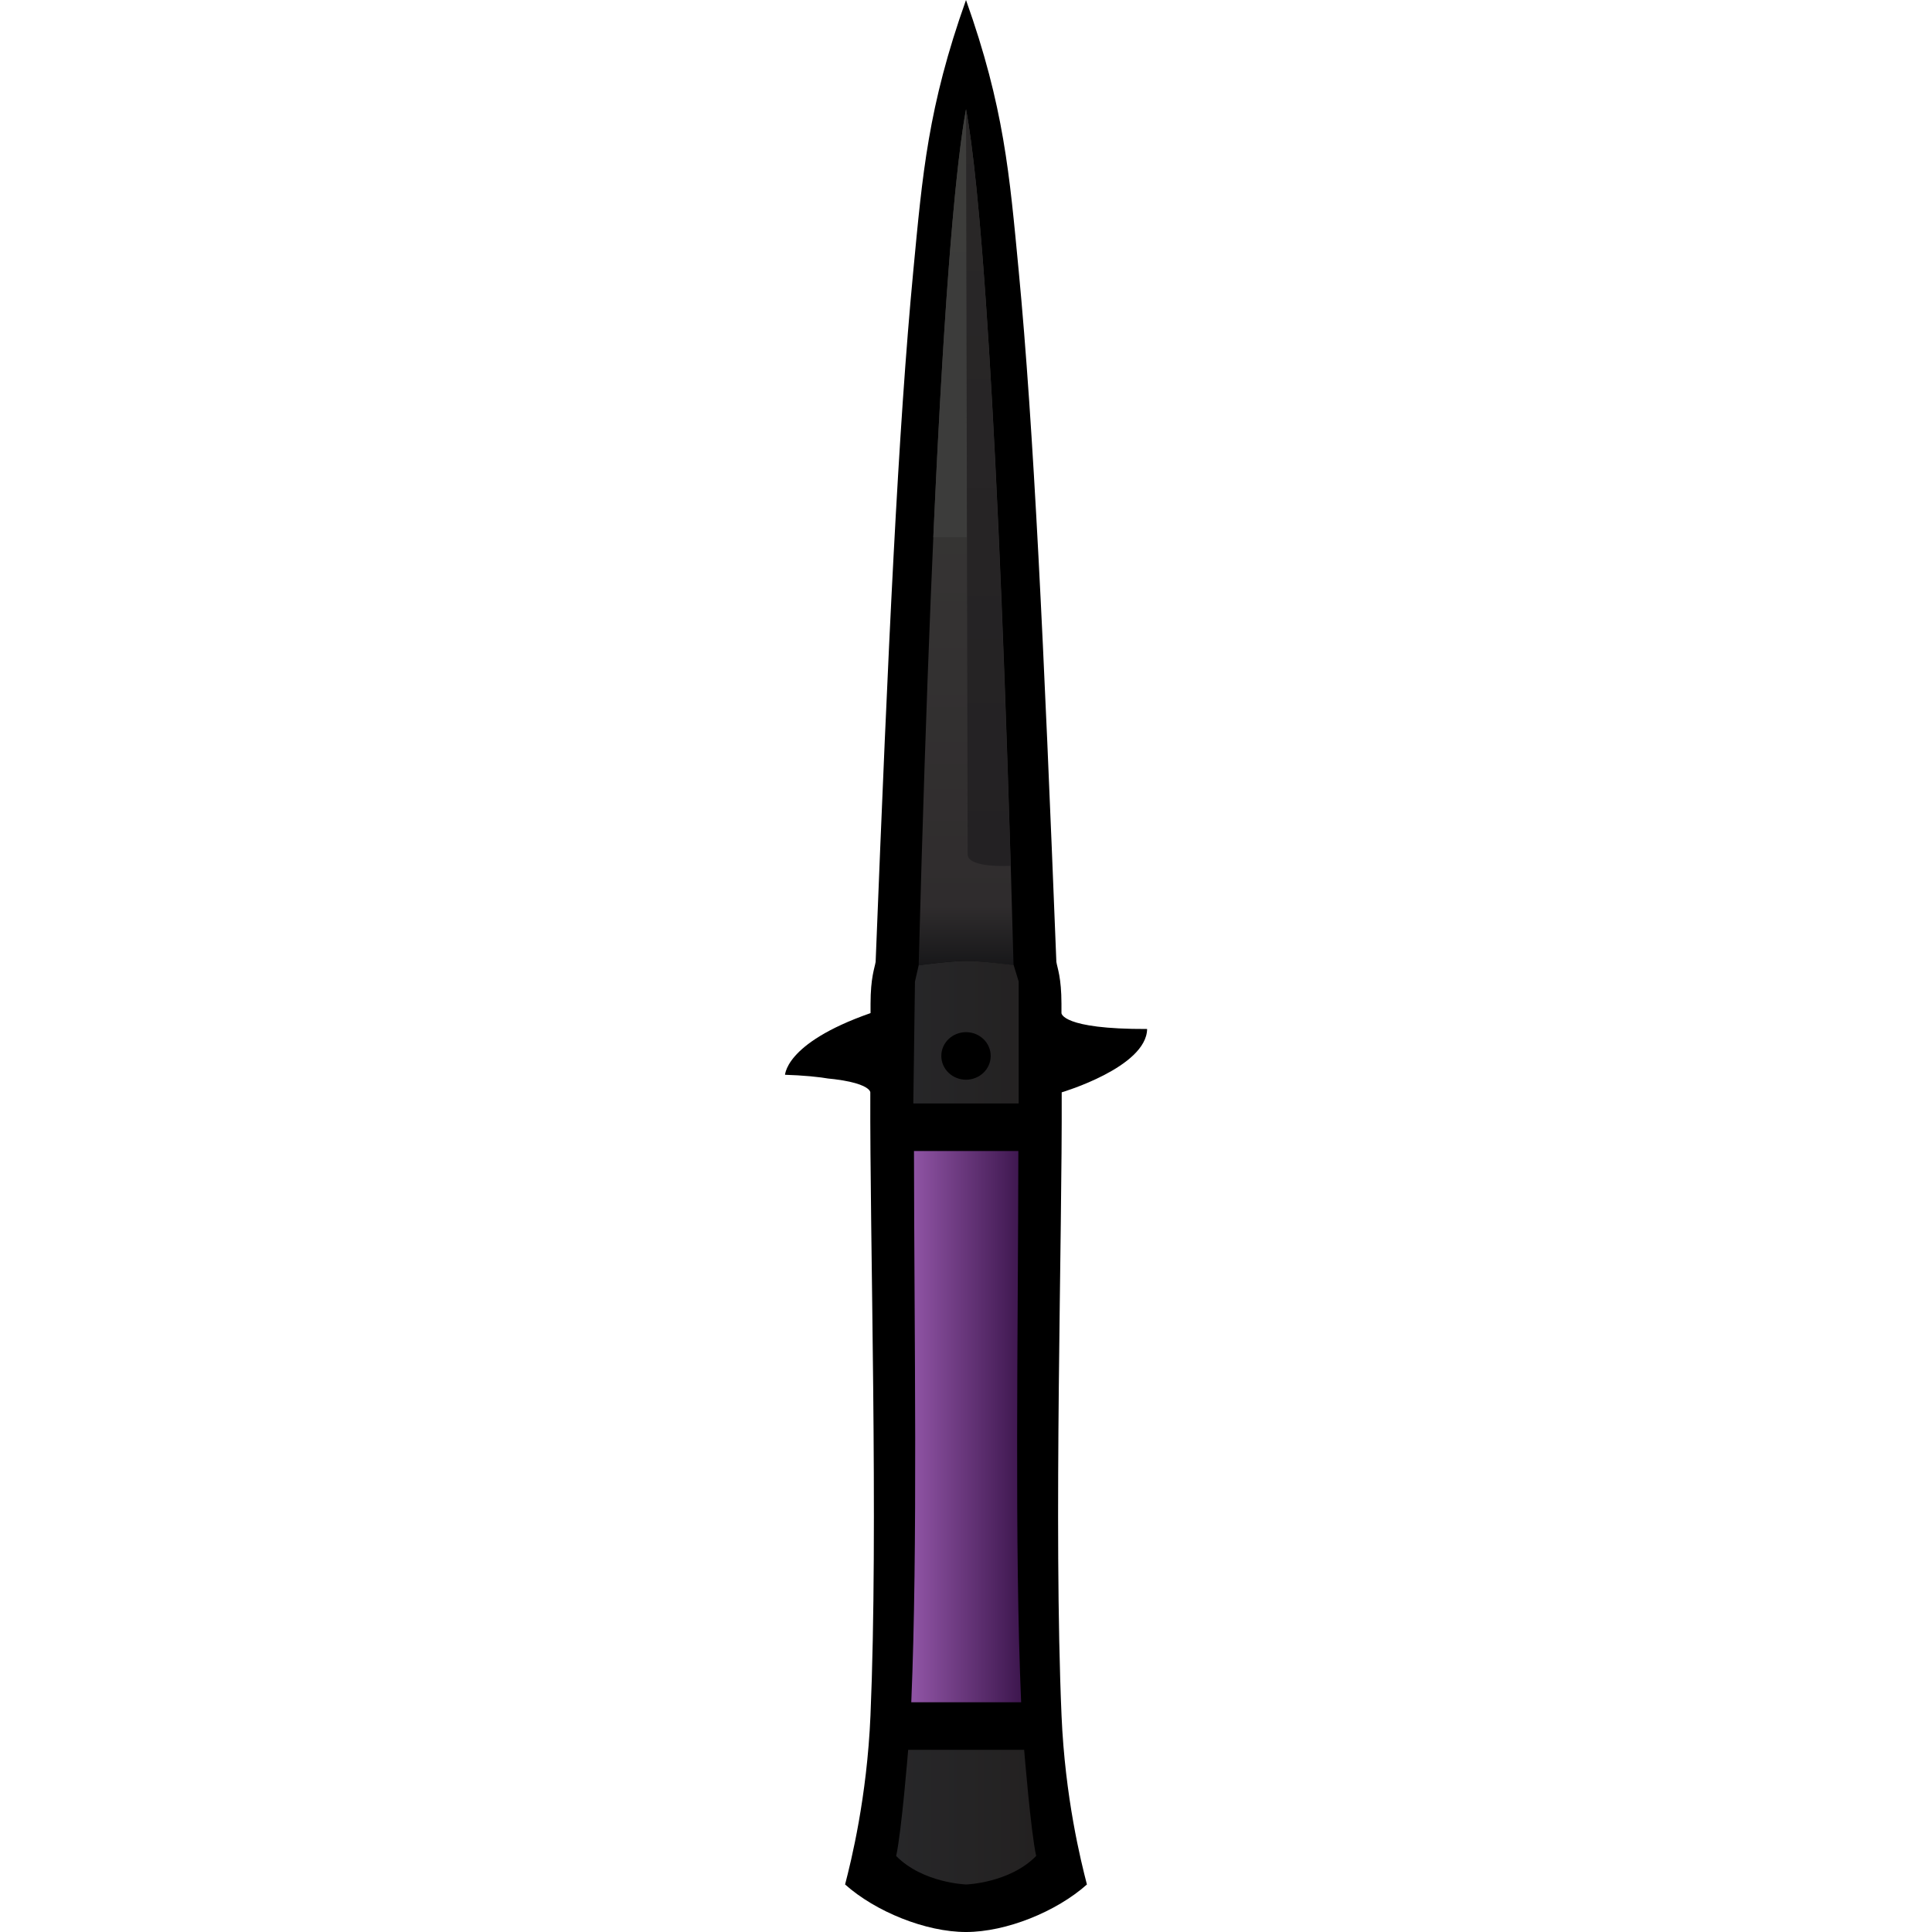
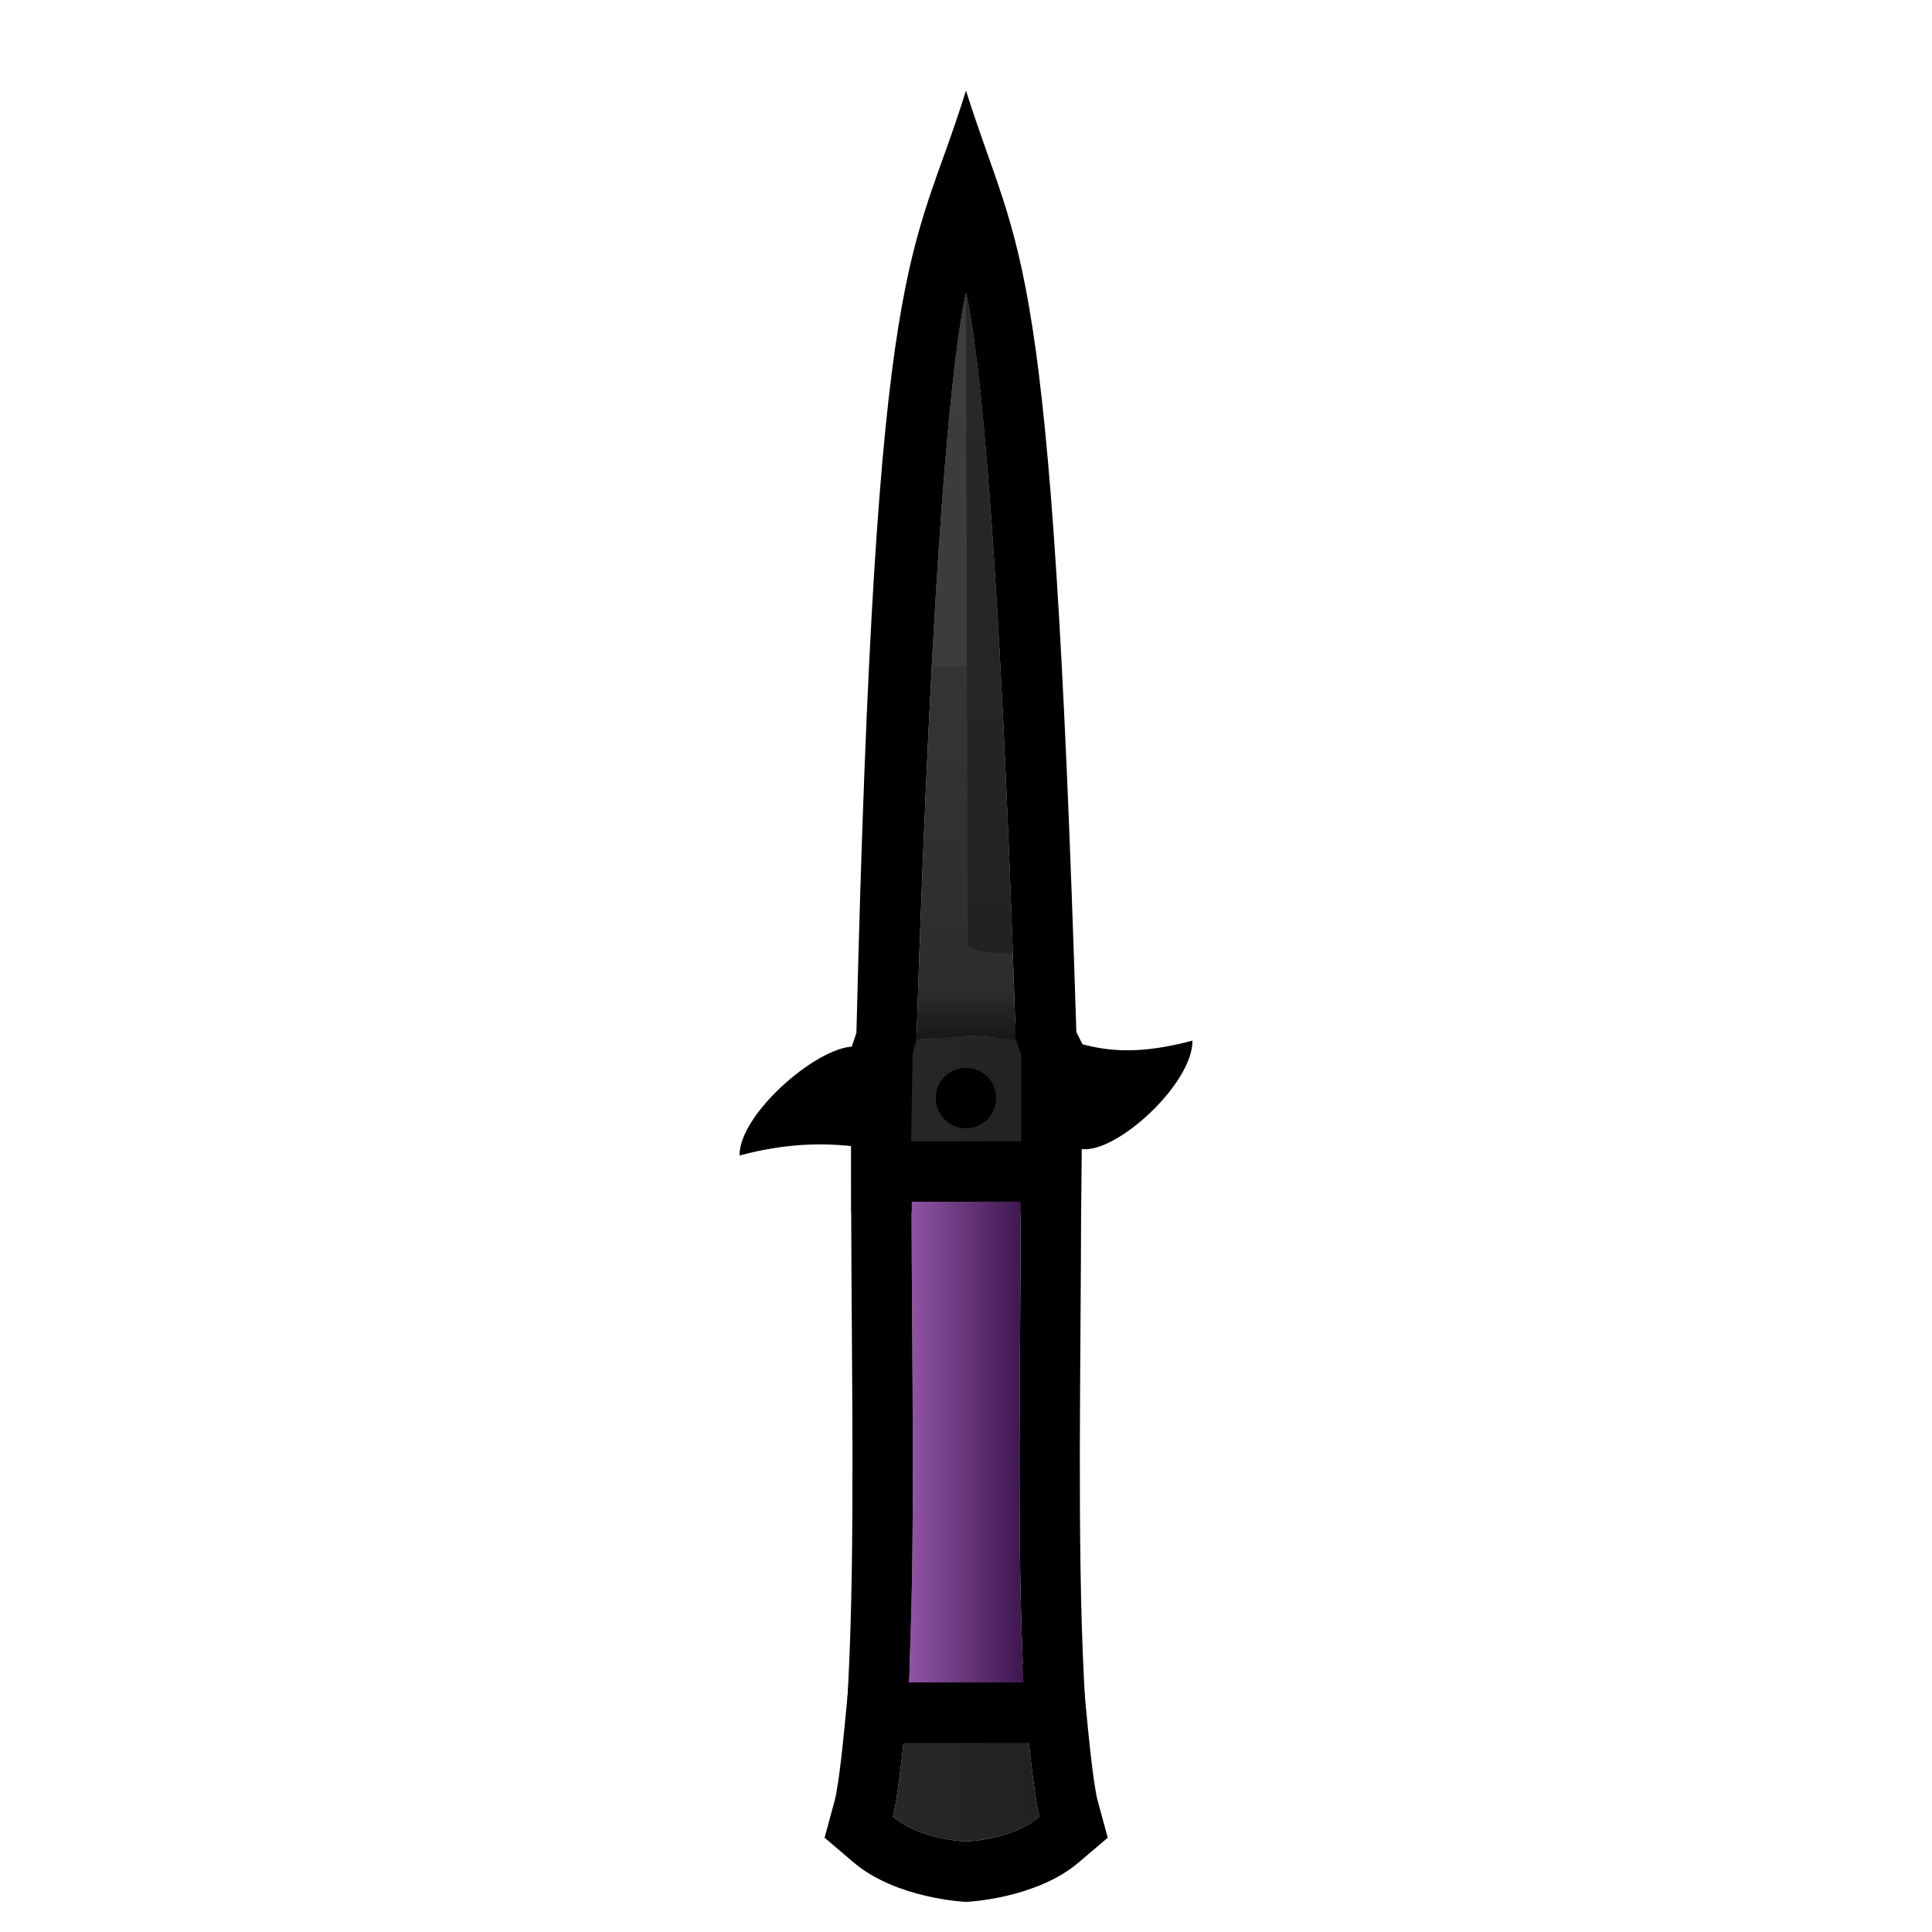
- <svg xmlns="http://www.w3.org/2000/svg" xmlns:ns1="https://www.affinity.studio/" width="128" height="128" viewBox="0 0 128 128" version="1.1" xml:space="preserve" style="fill-rule:evenodd;clip-rule:evenodd;stroke-linejoin:round;stroke-miterlimit:2;" id="svg13">
-   <g id="g10" transform="matrix(0,-1.049587,0.669081,0,21.18994,129.0496)">
-     <g id="g3" transform="matrix(0.972675,0,0,1.111628,0.859564,3.020992)">
-       <g id="g2">
+ <svg xmlns="http://www.w3.org/2000/svg" xmlns:ns1="https://www.affinity.studio/" width="128" height="128" viewBox="0 0 128 128" version="1.1" xml:space="preserve" style="fill-rule:evenodd;clip-rule:evenodd;stroke-linejoin:round;stroke-miterlimit:2;" id="svg27">
+   <g id="g15" transform="matrix(0,-1.049587,0.669081,0,21.18994,129.0496)">
+     <g id="g8">
+       <g transform="matrix(-0,1.494587,0.952756,0,-15.1894,-31.67022)" id="g1">
+         <path d="M63.999,67.618C59.736,68.178 55.809,70.265 48.995,68.437C48.962,71.262 54.492,75.97 56.836,75.643C59.354,75.291 63.999,76.869 63.999,76.869L63.999,67.618Z" id="path1" />
+       </g>
+       <g transform="matrix(0,-1.494587,-0.952756,-0,122.4707,159.6343)" id="g2">
+         <path d="M61.761,67.101C57.498,67.662 55.809,70.265 48.995,68.437C48.962,71.262 54.014,75.945 56.358,75.618C58.876,75.266 63.999,76.869 63.999,76.869L61.761,67.101Z" id="path2" />
+       </g>
+       <g id="g6" transform="matrix(0.769584,-0,-0,0.923297,8.255702,13.3502)">
        <clipPath id="_clip1">
-           <path d="M0.144,54.841C0.144,51.256 1.468,46.776 3.229,44.07C4.75,44.611 8.864,46.017 14.187,46.331C26.435,47.053 45.233,46.261 54.635,46.317C54.635,46.317 55.629,46.368 55.661,38.707C55.661,38.707 57.781,38.508 59.777,46.338L60.379,46.338C62.098,46.343 62.672,46.694 63.1,46.791C83.718,47.91 97.715,48.808 107.955,50.147C114.225,50.967 118.575,51.449 125.523,54.841C118.575,58.233 114.225,58.714 107.955,59.534C97.715,60.873 83.718,61.771 63.1,62.89C62.672,62.987 62.098,63.338 60.379,63.344L59.777,63.344C59.777,63.344 58.728,63.336 58.746,70.975C56.261,70.917 54.635,63.365 54.635,63.365C45.233,63.42 26.435,62.628 14.187,63.351C8.864,63.665 4.75,65.07 3.229,65.612C1.468,62.906 0.144,58.426 0.144,54.841" id="path1" />
+           <path d="M49.583,42.533L63.098,42.548L64.328,43.089C129.867,45.165 127.37,49.061 141.61,54.838C127.402,60.69 129.9,64.017 64.389,66.674L63.346,67.357L49.554,67.186L49.583,42.533Z" id="path3" />
        </clipPath>
-         <g clip-path="url(#_clip1)" id="g1">
-           <path id="path2" d="M-2,43C3.531,44.968 39.732,45.388 54.627,45.477C54.627,45.477 55.761,45.488 55.8,37.055C58.412,37.007 60.343,45.5 60.343,45.5L61,45.5C62.896,45.506 63.528,45.893 64,46C111.59,48.583 124.274,50.017 131.733,54.857C124.314,59.759 111.59,61.131 64,63.714C63.528,63.821 62.896,64.208 61,64.214L60.337,64.214C60.337,64.214 59.181,64.206 59.2,72.626C56.461,72.563 54.668,64.237 54.668,64.237C39.8,64.325 3.537,64.744 -2,66.714C-3.941,63.731 -5.4,58.809 -5.4,54.857C-5.4,50.905 -3.941,45.983 -2,43Z" />
+         <g clip-path="url(#_clip1)" id="g5">
+           <path d="M64.073,54.861C64.073,53.086 63.756,49.526 63.756,49.526C104.745,51.235 120.019,53.383 125,54.842C120.019,56.301 104.745,58.464 63.756,60.173C63.756,60.173 64.073,56.635 64.073,54.861Z" style="fill:url(#_Linear2);" id="path4" />
+           <path d="M39.313,54.861C39.313,54.329 39.162,53.27 39.162,53.27C38.329,43.915 40.653,34.549 45.528,27.615C50.403,20.681 57.346,16.867 64.545,17.167C108.641,19.006 125.054,21.68 130.413,23.25C141.722,26.563 149.76,39.689 149.76,54.842C149.76,69.995 141.722,83.121 130.413,86.434C125.054,88.004 108.641,90.693 64.545,92.532C57.342,92.832 50.397,89.014 45.522,82.075C40.647,75.136 38.325,65.764 39.164,56.406C39.164,56.406 39.313,55.379 39.313,54.861ZM64.073,54.861C64.073,56.635 63.756,60.173 63.756,60.173C104.745,58.464 120.019,56.301 125,54.842C120.019,53.383 104.745,51.235 63.756,49.526C63.756,49.526 64.073,53.086 64.073,54.861Z" id="path5" />
        </g>
      </g>
-     </g>
-     <g id="g4" transform="matrix(0.882353,0,0,0.882353,5.764706,15.59678)">
-       <path id="path3" d="M64.073,54.861C64.073,53.086 63.756,49.526 63.756,49.526C104.745,51.235 120.019,53.383 125,54.842C120.019,56.301 104.745,58.464 63.756,60.173C63.756,60.173 64.073,56.635 64.073,54.861Z" style="fill:url(#_Linear2);" />
-     </g>
-     <g id="path21" ns1:id="path2" transform="matrix(0.882353,0,0,0.882353,5.764706,15.59678)">
-       <path id="path4" d="M94.378,54.952L94.378,51.17C113.061,52.474 121.529,53.825 125,54.842L94.378,54.952Z" style="fill:url(#_Linear3);" />
-     </g>
-     <g id="g5" transform="matrix(0.882353,0,0,0.882353,5.764706,15.59678)">
-       <path id="path5" d="M70.876,59.853C70.876,59.853 70.684,55.138 71.667,55.023L125,54.842C119.953,56.302 106.635,58.143 70.876,59.853Z" style="fill:url(#_Linear4);" />
-     </g>
-     <g id="g8">
-       <g id="g6" transform="matrix(0.882353,0,0,0.882353,53.26471,15.58011)">
-         <path id="path6" d="M9.923,49.545C9.923,49.545 10.237,53.109 10.24,54.88C10.243,56.657 9.941,60.206 9.941,60.206L8.763,60.77L0.04,60.77L0.04,48.944L8.756,49.129L9.923,49.545Z" style="fill:url(#_Linear5);" />
-       </g>
-       <g id="g7" transform="matrix(0.882353,0,0,0.882353,5.764706,15.59678)">
-         <path id="path7" d="M7.633,48.349L7.633,61.365C7.633,61.365 1.716,62.118 0.04,62.714C-1.901,59.731 -2,54.857 -2,54.857C-2,54.857 -1.901,49.983 0.04,47C1.716,47.596 7.633,48.349 7.633,48.349Z" style="fill:url(#_Linear6);" />
+       <g id="g7" transform="matrix(0.769584,-0,-0,0.923297,49.68497,13.33276)">
+         <path d="M9.923,49.545C9.923,49.545 10.237,53.109 10.24,54.88C10.243,56.657 9.941,60.206 9.941,60.206L8.763,60.77L0.04,60.77L0.04,48.944L8.756,49.129L9.923,49.545Z" style="fill:url(#_Linear3);" id="path6" />
      </g>
    </g>
-     <g id="g9" transform="matrix(0.882353,0,0,0.882353,5.764706,15.59678)">
-       <path id="path8" d="M50.473,49L50.473,60.714C37.148,60.686 22.286,60.273 11.033,61.025L11.033,48.697C22.281,49.438 37.198,49.027 50.473,49Z" style="fill:url(#_Linear7);" />
+     <g id="g9" transform="matrix(0.769584,-0,-0,0.923297,8.255702,13.3502)">
+       <path d="M94.378,54.952L94.378,51.17C113.061,52.474 121.529,53.825 125,54.842L94.378,54.952Z" style="fill:url(#_Linear4);" id="path8" />
    </g>
-     <g id="ellipse8" transform="matrix(1.048447,0,0,2.12809,-4.031154,-109.0401)">
-       <ellipse id="ellipse9" cx="57.543" cy="81.305" rx="1.431" ry="1.149" />
+     <g id="g10" transform="matrix(0.769584,-0,-0,0.923297,8.255702,13.3502)">
+       <path d="M70.876,59.853C70.876,59.853 70.684,55.138 71.667,55.023L125,54.842C119.953,56.302 106.635,58.143 70.876,59.853Z" style="fill:url(#_Linear5);" id="path9" />
+     </g>
+     <g id="g14">
+       <g id="path7" transform="matrix(0.769584,-0,-0,0.923297,8.255702,13.3502)">
+         <path d="M7.633,48.349L7.633,61.365C7.633,61.365 1.716,62.118 0.04,62.714C-1.901,59.731 -2,54.857 -2,54.857C-2,54.857 -1.901,49.983 0.04,47C1.716,47.596 7.633,48.349 7.633,48.349Z" style="fill:url(#_Linear6);" id="path10" />
+         <path d="M12.585,67.24L8.113,67.81C8.113,67.81 2.834,68.431 1.34,68.962L-1.694,70.041L-3.732,66.91C-6.68,62.378 -6.95,55.029 -6.95,55.029L-6.954,54.857L-6.95,54.685C-6.95,54.685 -6.68,47.336 -3.732,42.804L-1.694,39.673L1.34,40.752C2.834,41.283 8.113,41.904 8.113,41.904L12.585,42.474L12.585,67.24ZM7.633,48.349C7.633,48.349 1.716,47.596 0.04,47C-1.901,49.983 -2,54.857 -2,54.857C-2,54.857 -1.901,59.731 0.04,62.714C1.716,62.118 7.633,61.365 7.633,61.365L7.633,48.349Z" id="path11" />
+       </g>
+       <g id="g13" transform="matrix(0.769584,-0,-0,0.923297,8.255702,13.3502)">
+         <path d="M50.473,49L50.473,60.714C37.148,60.686 22.286,60.273 11.033,61.025L11.033,48.697C22.281,49.438 37.198,49.027 50.473,49Z" style="fill:url(#_Linear7);" id="path12" />
+         <path d="M55.425,67.199L50.465,67.189C37.228,67.161 22.464,66.745 11.286,67.492L6.081,67.839L6.081,41.888L11.282,42.23C22.457,42.966 37.277,42.552 50.465,42.525L55.425,42.515L55.425,67.199ZM50.473,49C37.198,49.027 22.281,49.438 11.033,48.697L11.033,61.025C22.286,60.273 37.148,60.686 50.473,60.714L50.473,49Z" id="path13" />
+       </g>
+     </g>
+     <g id="ellipse9" transform="matrix(1.331594,0,0,2.601545,-22.98329,-147.5365)">
+       <g id="ellipse8">
+         <ellipse id="ellipse91" ns1:id="ellipse9" cx="57.543" cy="81.305" rx="1.431" ry="1.149" />
+       </g>
    </g>
  </g>
-   <defs id="defs13">
+   <defs id="defs27">
    <linearGradient id="_Linear2" x1="0" y1="0" x2="1" y2="0" gradientUnits="userSpaceOnUse" gradientTransform="matrix(61.24362,0,0,61.24362,63.75638,54.85638)">
-       <stop offset="0" style="stop-color:rgb(23,23,25);stop-opacity:1" id="stop1" />
-       <stop offset="0.07" style="stop-color:rgb(47,44,45);stop-opacity:1" id="stop2" />
-       <stop offset="1" style="stop-color:rgb(61,61,59);stop-opacity:1" id="stop3" />
+       <stop offset="0" style="stop-color:rgb(23,23,25);stop-opacity:1" id="stop15" />
+       <stop offset="0.07" style="stop-color:rgb(47,44,45);stop-opacity:1" id="stop16" />
+       <stop offset="1" style="stop-color:rgb(61,61,59);stop-opacity:1" id="stop17" />
    </linearGradient>
-     <linearGradient id="_Linear3" x1="0" y1="0" x2="1" y2="0" gradientUnits="userSpaceOnUse" gradientTransform="matrix(61.24362,0,0,61.24362,63.75638,54.85638)">
-       <stop offset="0" style="stop-color:rgb(58,58,59);stop-opacity:1" id="stop4" />
-       <stop offset="1" style="stop-color:rgb(61,61,59);stop-opacity:1" id="stop5" />
+     <linearGradient id="_Linear3" x1="0" y1="0" x2="1" y2="0" gradientUnits="userSpaceOnUse" gradientTransform="matrix(0,-15.71397,15.71397,0,-22.79666,62.73286)">
+       <stop offset="0" style="stop-color:rgb(35,33,33);stop-opacity:1" id="stop18" />
+       <stop offset="1" style="stop-color:rgb(39,39,41);stop-opacity:1" id="stop19" />
    </linearGradient>
-     <linearGradient id="_Linear4" x1="0" y1="0" x2="1" y2="0" gradientUnits="userSpaceOnUse" gradientTransform="matrix(54.13921,0,0,54.13921,70.86079,57.35517)">
-       <stop offset="0" style="stop-color:rgb(35,33,35);stop-opacity:1" id="stop6" />
-       <stop offset="1" style="stop-color:rgb(42,40,40);stop-opacity:1" id="stop7" />
+     <linearGradient id="_Linear4" x1="0" y1="0" x2="1" y2="0" gradientUnits="userSpaceOnUse" gradientTransform="matrix(61.24362,0,0,61.24362,63.75638,54.85638)">
+       <stop offset="0" style="stop-color:rgb(58,58,59);stop-opacity:1" id="stop20" />
+       <stop offset="1" style="stop-color:rgb(61,61,59);stop-opacity:1" id="stop21" />
    </linearGradient>
-     <linearGradient id="_Linear5" x1="0" y1="0" x2="1" y2="0" gradientUnits="userSpaceOnUse" gradientTransform="matrix(0,-15.71397,15.71397,0,-22.79666,62.73286)">
-       <stop offset="0" style="stop-color:rgb(35,33,33);stop-opacity:1" id="stop8" />
-       <stop offset="1" style="stop-color:rgb(39,39,41);stop-opacity:1" id="stop9" />
+     <linearGradient id="_Linear5" x1="0" y1="0" x2="1" y2="0" gradientUnits="userSpaceOnUse" gradientTransform="matrix(54.13921,0,0,54.13921,70.86079,57.35517)">
+       <stop offset="0" style="stop-color:rgb(35,33,35);stop-opacity:1" id="stop22" />
+       <stop offset="1" style="stop-color:rgb(42,40,40);stop-opacity:1" id="stop23" />
    </linearGradient>
    <linearGradient id="_Linear6" x1="0" y1="0" x2="1" y2="0" gradientUnits="userSpaceOnUse" gradientTransform="matrix(0,-15.71397,15.71397,0,31.03668,62.71397)">
-       <stop offset="0" style="stop-color:rgb(35,33,33);stop-opacity:1" id="stop10" />
-       <stop offset="1" style="stop-color:rgb(39,39,41);stop-opacity:1" id="stop11" />
+       <stop offset="0" style="stop-color:rgb(35,33,33);stop-opacity:1" id="stop24" />
+       <stop offset="1" style="stop-color:rgb(39,39,41);stop-opacity:1" id="stop25" />
    </linearGradient>
    <linearGradient id="_Linear7" x1="0" y1="0" x2="1" y2="0" gradientUnits="userSpaceOnUse" gradientTransform="matrix(0,-11.66886,11.66886,0,31.03668,60.75147)">
-       <stop offset="0" style="stop-color:rgb(63,24,80);stop-opacity:1" id="stop12" />
-       <stop offset="1" style="stop-color:rgb(142,83,163);stop-opacity:1" id="stop13" />
+       <stop offset="0" style="stop-color:rgb(63,24,80);stop-opacity:1" id="stop26" />
+       <stop offset="1" style="stop-color:rgb(142,83,163);stop-opacity:1" id="stop27" />
    </linearGradient>
  </defs>
</svg>
